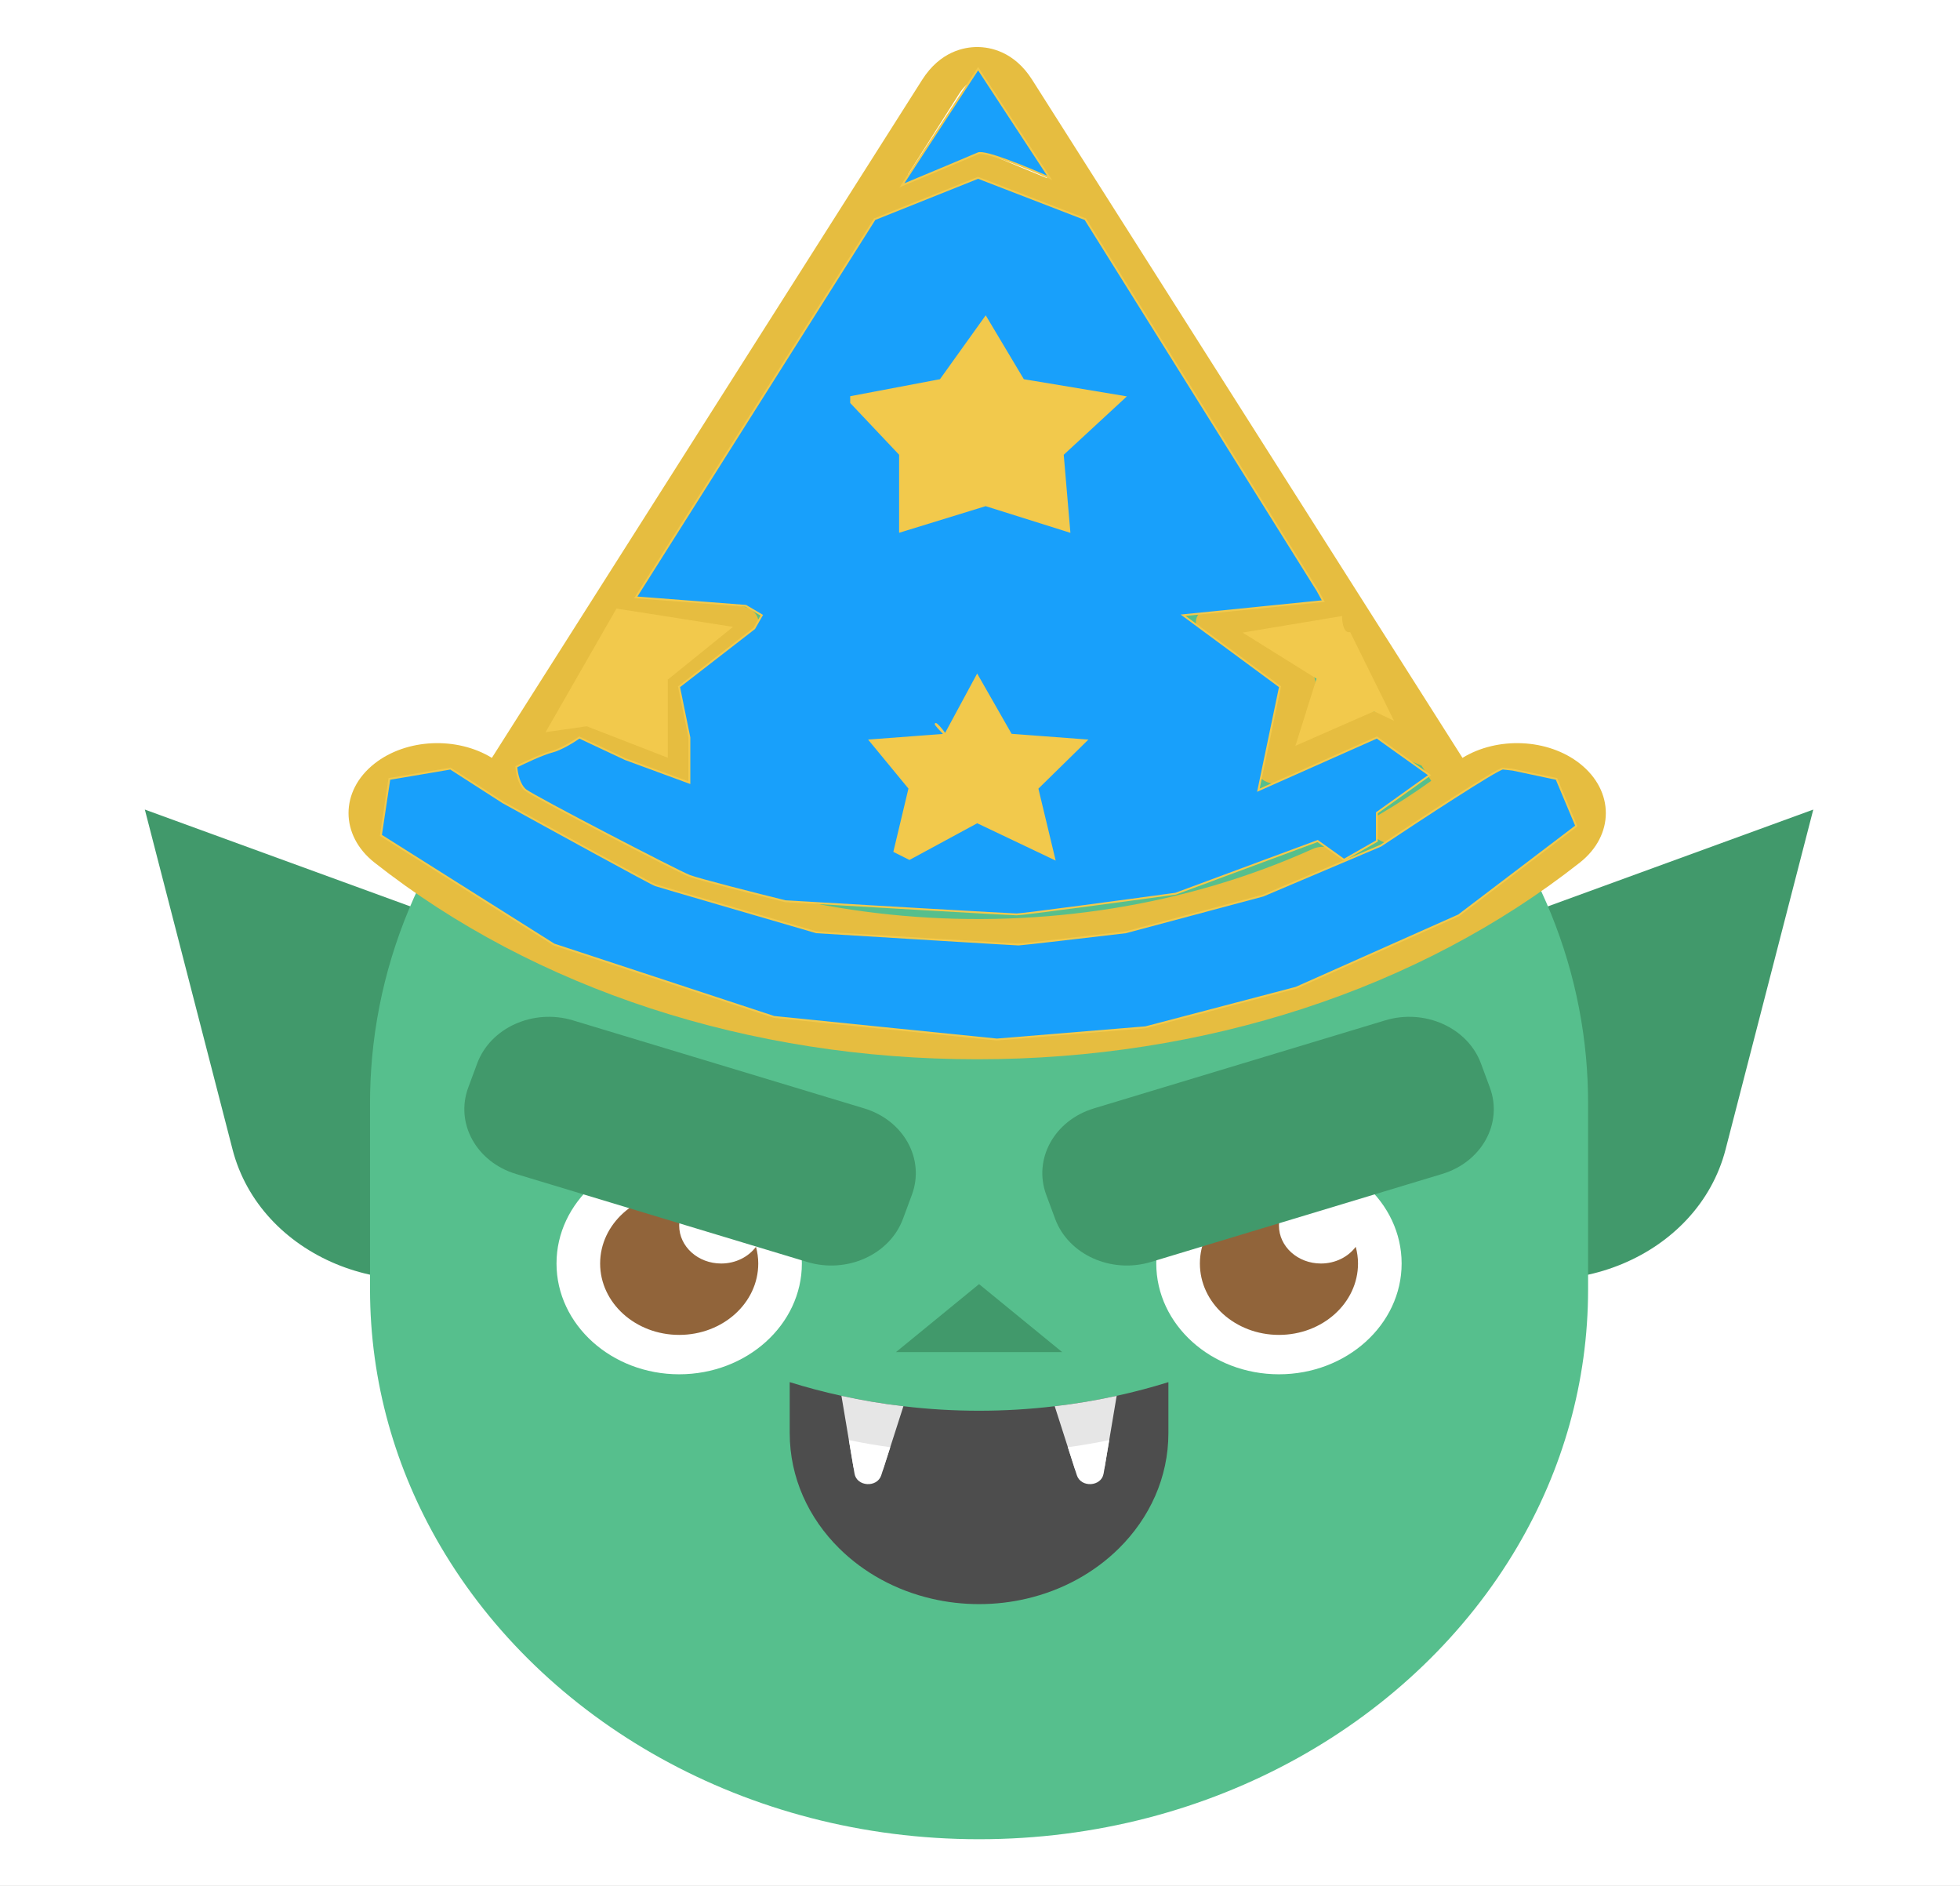
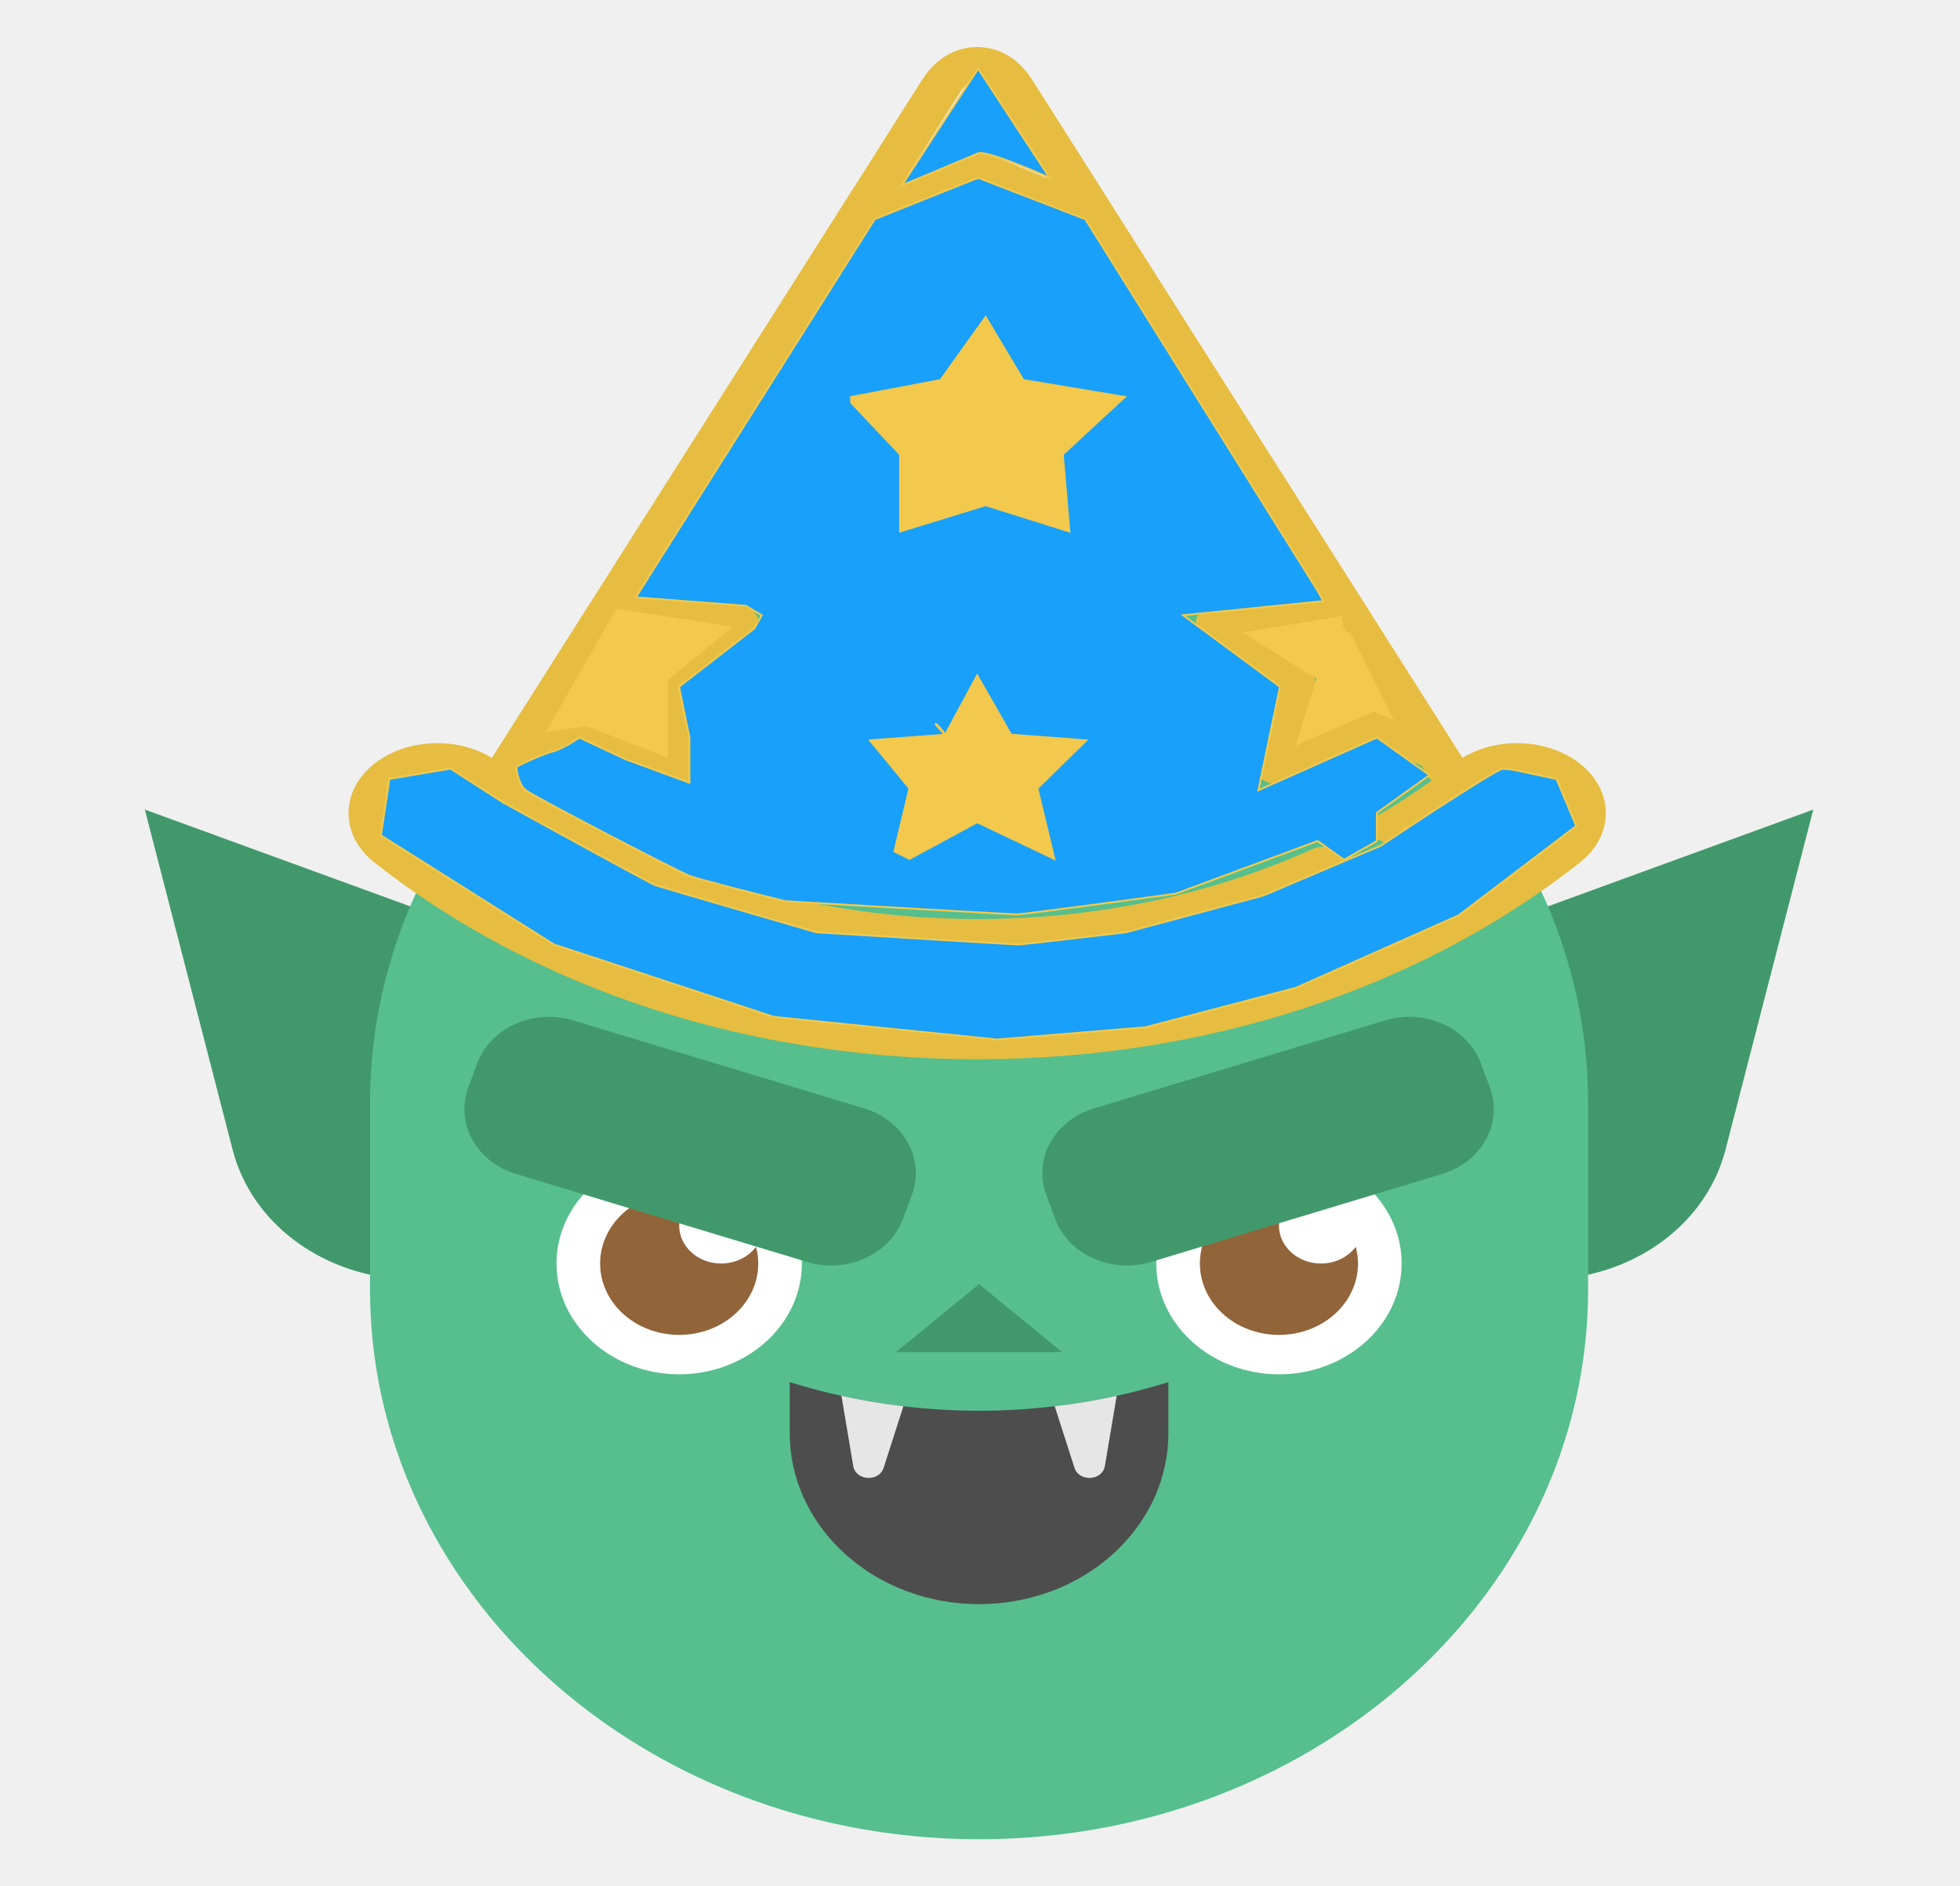
<svg xmlns="http://www.w3.org/2000/svg" width="1042" height="1002" viewBox="0 0 1042 1002" fill="none">
-   <rect width="1042" height="1002" fill="white" />
+   <rect width="1042" height="1002" fill="none" />
  <path d="M691.544 630.974L775.678 670.085C832.98 696.721 902.745 667.593 917.372 610.927L964 430.286L720.42 519.106L691.544 630.974Z" fill="#41996B" />
  <path d="M349.458 630.974L265.324 670.085C208.022 696.721 138.257 667.593 123.63 610.927L77 430.285L320.58 519.104L349.458 630.974Z" fill="#41996B" />
  <path d="M844.282 586.321V685.226C844.282 734.587 830.734 781.115 806.776 821.907C752.432 914.479 644.636 977.545 520.512 977.545C396.388 977.545 288.566 914.479 234.224 821.907C210.292 781.115 196.718 734.587 196.718 685.226V586.321C196.718 578.144 197.101 570.059 197.814 562.066C211.158 415.364 344.492 299.344 509.031 294.185C512.857 294.07 516.685 294 520.512 294C524.338 294 528.167 294.07 531.993 294.185C616.826 296.858 693.367 329.011 749.447 379.616C802.108 427.158 836.729 491.029 843.184 562.066C843.899 570.059 844.282 578.144 844.282 586.321Z" fill="#56BF8D" />
  <path d="M361.08 730.432C325.119 730.432 295.86 704.019 295.86 671.552C295.86 639.084 325.117 612.671 361.08 612.671C397.043 612.671 426.3 639.084 426.3 671.552C426.3 704.019 397.041 730.432 361.08 730.432Z" fill="white" />
  <path d="M679.932 730.432C643.971 730.432 614.712 704.019 614.712 671.552C614.712 639.084 643.969 612.671 679.932 612.671C715.893 612.671 745.152 639.084 745.152 671.552C745.152 704.019 715.893 730.432 679.932 730.432Z" fill="white" />
  <path d="M383.399 671.552C371.072 671.552 361.08 662.531 361.08 651.402C361.08 644.448 364.982 638.317 370.917 634.696C367.756 634.009 364.474 633.608 361.08 633.608C337.867 633.608 319.049 650.595 319.049 671.552C319.049 692.508 337.867 709.495 361.08 709.495C384.293 709.495 403.112 692.508 403.112 671.552C403.112 668.488 402.665 665.525 401.906 662.671C397.895 668.029 391.104 671.552 383.399 671.552Z" fill="#91643A" />
  <path d="M702.251 671.552C689.924 671.552 679.932 662.531 679.932 651.402C679.932 644.448 683.834 638.317 689.769 634.696C686.608 634.009 683.326 633.608 679.932 633.608C656.719 633.608 637.901 650.595 637.901 671.552C637.901 692.508 656.719 709.495 679.932 709.495C703.145 709.495 721.963 692.508 721.963 671.552C721.963 668.488 721.517 665.525 720.758 662.671C716.745 668.029 709.954 671.552 702.251 671.552Z" fill="#91643A" />
  <path d="M476.296 718.658L520.502 682.508L564.708 718.658H476.296Z" fill="#41996B" />
  <path d="M459.418 589.099L304.577 542.316C283.519 535.954 260.735 546.208 253.686 565.219L248.944 578.013C241.897 597.025 253.255 617.594 274.313 623.958L429.154 670.741C450.212 677.104 472.996 666.849 480.046 647.838L484.787 635.044C491.835 616.032 480.476 595.462 459.418 589.099Z" fill="#41996B" />
  <path d="M581.584 589.099L736.425 542.316C757.483 535.954 780.267 546.208 787.317 565.219L792.058 578.013C799.106 597.025 787.747 617.594 766.689 623.958L611.848 670.741C590.79 677.104 568.006 666.849 560.957 647.838L556.215 635.044C549.168 616.033 560.526 595.462 581.584 589.099Z" fill="#41996B" />
  <path d="M621.161 734.604V761.707C621.161 785.326 611.153 806.859 594.789 823.015C581.838 835.813 564.884 845.251 545.718 849.693C537.664 851.585 529.211 852.585 520.5 852.585C511.789 852.585 503.334 851.586 495.282 849.693C476.116 845.251 459.162 835.813 446.211 823.015C429.845 806.859 419.839 785.324 419.839 761.707V734.604C428.904 737.431 438.087 739.854 447.343 741.873C458.22 744.275 469.217 746.125 480.286 747.4C493.637 749.015 507.083 749.802 520.504 749.802C533.925 749.802 547.37 749.015 560.722 747.4C571.789 746.123 582.785 744.275 593.665 741.873C602.912 739.854 612.096 737.431 621.161 734.604Z" fill="#4D4D4D" />
  <path d="M480.28 747.401L473.286 769.191L469.783 780.11C467.307 787.826 454.942 787.093 453.606 779.151L451.294 765.409L450.329 759.668L447.339 741.874C458.217 744.276 469.213 746.125 480.28 747.401Z" fill="#E6E6E6" />
  <path d="M593.659 741.873L590.669 759.667L589.704 765.407L587.392 779.15C586.056 787.091 573.691 787.824 571.215 780.109L567.712 769.19L560.719 747.4C571.785 746.125 582.78 744.277 593.659 741.873Z" fill="#E6E6E6" />
  <path d="M308.002 496.07C308.002 496.07 309.69 496.411 312.857 497.047C315.997 497.745 320.647 498.664 326.477 500.034C329.408 500.669 332.613 501.522 336.136 502.262C339.645 502.952 343.437 503.7 347.492 504.498C351.531 505.288 355.776 506.222 360.254 507.149C364.762 508.015 369.577 508.784 374.541 509.661C379.525 510.483 384.633 511.581 390.002 512.391C395.367 513.167 400.913 513.972 406.614 514.797C409.452 515.225 412.327 515.657 415.24 516.096C418.173 516.421 421.14 516.749 424.14 517.079C430.145 517.685 436.219 518.565 442.436 519.196C448.683 519.635 455.008 520.189 461.404 520.75C467.788 521.428 474.307 521.516 480.838 521.921C493.906 522.81 507.216 522.74 520.504 523.043C533.794 522.736 547.101 522.788 560.168 521.901C566.701 521.499 573.218 521.388 579.602 520.721C586 520.171 592.321 519.597 598.568 519.162C604.785 518.54 610.857 517.645 616.862 517.041C619.863 516.711 622.829 516.383 625.762 516.06C628.673 515.621 631.548 515.186 634.386 514.755C640.087 513.931 645.633 513.128 650.998 512.351C656.366 511.541 661.477 510.453 666.457 509.623C671.425 508.746 676.229 507.988 680.752 507.111C685.267 506.172 689.553 505.281 693.578 504.444C697.63 503.648 701.415 502.856 704.958 502.203C708.466 501.472 711.63 500.631 714.549 500.003C720.343 498.65 724.991 497.734 728.135 497.04C731.31 496.402 733.004 496.061 733.004 496.061C733.004 496.061 731.53 496.872 728.766 498.392C725.972 499.855 721.91 502.103 716.62 504.777C713.979 506.124 711.06 507.646 707.813 509.157C704.545 510.62 700.964 512.113 697.148 513.759C693.304 515.363 689.213 517.073 684.902 518.873C680.55 520.596 675.851 522.089 670.996 523.826C666.113 525.481 661.036 527.277 655.7 528.909C650.309 530.391 644.737 531.926 639.009 533.501C636.137 534.29 633.22 535.074 630.25 535.805C627.255 536.443 624.225 537.089 621.159 537.741C615.027 539.055 608.735 540.33 602.313 541.527C595.859 542.554 589.269 543.467 582.597 544.421C575.941 545.532 569.118 545.971 562.257 546.57C548.548 548.078 534.515 548.096 520.508 548.54C506.501 548.092 492.47 548.058 478.761 546.552C471.898 545.955 465.079 545.493 458.423 544.394C451.749 543.451 445.163 542.517 438.709 541.495C432.285 540.306 425.997 539.016 419.865 537.705C416.801 537.053 413.769 536.409 410.774 535.771C407.804 535.047 404.889 534.249 402.017 533.464C396.277 531.883 390.691 530.404 385.326 528.871C379.99 527.24 374.911 525.452 370.03 523.792C365.171 522.055 360.482 520.573 356.114 518.841C351.763 517.028 347.635 515.363 343.805 513.712C339.972 512.065 336.386 510.568 333.116 509.105C329.883 507.601 327.006 506.093 324.377 504.754C319.12 502.097 315.062 499.853 312.262 498.392C309.482 496.881 308.002 496.07 308.002 496.07Z" fill="#41996B" />
  <path d="M339.928 422.859C339.928 422.859 341.364 423.148 344.053 423.689C346.722 424.281 350.673 425.062 355.625 426.228C358.115 426.767 360.84 427.493 363.832 428.123C366.813 428.709 370.038 429.343 373.481 430.023C376.914 430.695 380.522 431.487 384.327 432.276C388.157 433.013 392.25 433.666 396.467 434.411C400.703 435.11 405.044 436.043 409.605 436.733C414.164 437.392 418.876 438.075 423.721 438.778C426.132 439.142 428.576 439.51 431.05 439.882C433.542 440.159 436.064 440.436 438.614 440.718C443.717 441.234 448.878 441.98 454.16 442.516C459.468 442.889 464.843 443.36 470.278 443.837C475.703 444.414 481.241 444.488 486.793 444.832C497.897 445.587 509.207 445.528 520.5 445.786C531.793 445.526 543.101 445.571 554.205 444.816C559.757 444.475 565.293 444.38 570.718 443.814C576.155 443.346 581.527 442.858 586.834 442.487C592.116 441.958 597.277 441.198 602.378 440.686C604.928 440.404 607.45 440.128 609.942 439.852C612.416 439.477 614.858 439.108 617.269 438.744C622.114 438.043 626.826 437.36 631.385 436.701C635.947 436.012 640.289 435.087 644.523 434.383C648.744 433.637 652.825 432.993 656.671 432.249C660.51 431.452 664.15 430.695 667.571 429.983C671.014 429.308 674.231 428.633 677.241 428.08C680.224 427.457 682.91 426.744 685.391 426.212C690.315 425.062 694.265 424.283 696.935 423.693C699.634 423.151 701.072 422.861 701.072 422.861C701.072 422.861 699.819 423.549 697.472 424.84C695.097 426.084 691.646 427.993 687.15 430.267C684.906 431.41 682.426 432.703 679.666 433.988C676.888 435.232 673.846 436.5 670.603 437.898C667.337 439.262 663.862 440.714 660.196 442.243C656.497 443.708 652.505 444.977 648.379 446.453C644.231 447.858 639.914 449.385 635.381 450.771C630.8 452.031 626.064 453.335 621.197 454.674C618.756 455.344 616.278 456.009 613.754 456.631C611.211 457.173 608.633 457.721 606.03 458.277C600.82 459.394 595.472 460.477 590.015 461.495C584.533 462.368 578.931 463.142 573.262 463.953C567.607 464.896 561.809 465.27 555.979 465.779C544.328 467.059 532.404 467.076 520.502 467.454C508.6 467.074 496.676 467.043 485.026 465.765C479.194 465.258 473.399 464.863 467.742 463.931C462.071 463.13 456.473 462.338 450.991 461.468C445.532 460.459 440.188 459.362 434.978 458.248C432.375 457.695 429.799 457.146 427.254 456.605C424.728 455.988 422.252 455.31 419.811 454.643C414.934 453.301 410.186 452.044 405.627 450.741C401.094 449.355 396.777 447.835 392.629 446.424C388.499 444.947 384.515 443.688 380.804 442.217C377.107 440.677 373.6 439.262 370.343 437.859C367.087 436.458 364.039 435.186 361.259 433.943C358.511 432.665 356.066 431.383 353.832 430.247C349.366 427.99 345.915 426.082 343.538 424.84C341.185 423.548 339.928 422.859 339.928 422.859Z" fill="#41996B" />
-   <path d="M451.294 765.407C458.594 766.917 465.917 768.191 473.288 769.191L468.518 784.058C466.34 790.843 455.466 790.198 454.291 783.214L451.294 765.407Z" fill="white" />
-   <path d="M589.704 765.407L586.707 783.214C585.532 790.198 574.658 790.843 572.48 784.058L567.71 769.191C575.081 768.191 582.402 766.915 589.704 765.407Z" fill="white" />
+   <path d="M451.294 765.407C458.594 766.917 465.917 768.191 473.288 769.191L468.518 784.058C466.34 790.843 455.466 790.198 454.291 783.214L451.294 765.407Z" fill="none" />
+   <path d="M589.704 765.407L586.707 783.214C585.532 790.198 574.658 790.843 572.48 784.058L567.71 769.191C575.081 768.191 582.402 766.915 589.704 765.407Z" fill="none" />
  <path fill-rule="evenodd" clip-rule="evenodd" d="M604.627 201.976L552.559 196.015L529.274 158.851C527.437 155.921 523.649 154.065 519.5 154.065C515.351 154.065 511.563 155.921 509.726 158.851L486.441 196.015L434.374 201.976C430.268 202.445 426.858 204.71 425.576 207.818C424.294 210.926 425.364 214.338 428.333 216.618L466.01 245.547L457.115 286.395C456.414 289.616 458.094 292.871 461.451 294.791C464.806 296.712 469.255 296.966 472.928 295.445L519.5 276.16L566.071 295.446C567.666 296.106 569.407 296.431 571.141 296.431C573.4 296.431 575.65 295.878 577.548 294.791C580.905 292.87 582.585 289.616 581.884 286.395L572.989 245.547L610.665 216.618C613.635 214.337 614.704 210.926 613.423 207.818C612.143 204.711 608.732 202.446 604.627 201.976ZM553.672 236.403C551.103 238.375 549.93 241.218 550.537 244.003L556.667 272.154L524.572 258.863C522.983 258.206 521.241 257.877 519.5 257.877C517.759 257.877 516.017 258.206 514.428 258.863L482.333 272.154L488.463 244.003C489.069 241.218 487.898 238.375 485.328 236.403L459.363 216.466L495.246 212.359C498.796 211.953 501.864 210.197 503.453 207.662L519.5 182.05L535.548 207.662C537.136 210.196 540.204 211.953 543.754 212.359L579.638 216.466L553.672 236.403Z" fill="#E6BD40" />
  <path fill-rule="evenodd" clip-rule="evenodd" d="M604.584 379.401L552.516 373.441L529.232 336.277C527.395 333.346 523.606 331.491 519.458 331.491C515.309 331.491 511.52 333.346 509.683 336.277L486.399 373.441L434.331 379.401C430.226 379.871 426.815 382.136 425.534 385.244C424.252 388.351 425.321 391.764 428.292 394.044L465.967 422.972L457.072 463.82C456.372 467.041 458.052 470.297 461.408 472.217C464.764 474.137 469.212 474.391 472.886 472.87L519.458 453.586L566.028 472.871C567.624 473.532 569.365 473.857 571.098 473.857C573.358 473.857 575.608 473.304 577.505 472.217C580.862 470.296 582.542 467.041 581.842 463.82L572.947 422.972L610.622 394.044C613.592 391.763 614.662 388.351 613.38 385.244C612.1 382.137 608.689 379.872 604.584 379.401ZM553.629 413.829C551.06 415.801 549.887 418.643 550.495 421.428L556.624 449.579L524.529 436.288C522.941 435.631 521.199 435.303 519.458 435.303C517.717 435.303 515.974 435.631 514.386 436.288L482.291 449.579L488.42 421.428C489.026 418.643 487.855 415.801 485.286 413.829L459.32 393.892L495.204 389.785C498.754 389.378 501.822 387.622 503.41 385.088L519.458 359.476L535.505 385.088C537.094 387.621 540.161 389.378 543.711 389.785L579.595 393.892L553.629 413.829Z" fill="#E6BD40" />
  <path fill-rule="evenodd" clip-rule="evenodd" d="M777.504 402.804C796.019 391.439 822.886 392.448 839.901 405.848C858.316 420.354 858.316 443.956 839.901 458.461C754.318 525.873 640.532 563 519.5 563C398.468 563 284.682 525.873 199.099 458.461C180.684 443.956 180.684 420.354 199.099 405.849C216.116 392.447 242.982 391.441 261.496 402.804L462.592 85.994C462.615 85.959 462.637 85.923 462.66 85.888L490.255 42.415C499.873 27.263 512.706 25 519.5 25C526.294 25 539.127 27.263 548.744 42.416L576.342 85.892C576.363 85.924 576.384 85.958 576.404 85.991L777.504 402.804ZM519.5 545.83C634.709 545.83 743.023 510.489 824.489 446.319C834.404 438.509 834.404 425.801 824.489 417.991C814.573 410.182 798.44 410.179 788.524 417.991C786.379 419.68 784.196 421.343 781.999 422.994C781.874 423.093 781.744 423.188 781.614 423.281C770.492 431.611 758.726 439.44 746.516 446.6C741.686 449.428 734.859 448.642 731.265 444.839C727.671 441.035 728.671 435.658 733.5 432.826C742.944 427.288 752.107 421.321 760.888 415.02L755.751 406.927L730.213 396.352L683.641 415.638C682.047 416.298 680.304 416.624 678.571 416.624C676.311 416.624 674.063 416.071 672.164 414.984C668.807 413.064 667.127 409.809 667.827 406.587L676.722 365.739L639.047 336.811C636.077 334.531 635.007 331.119 636.289 328.011C637.57 324.903 640.981 322.638 645.086 322.168L697.154 316.208L697.657 315.406L572.915 118.887C572.328 118.962 571.735 119.006 571.141 119.006C569.407 119.006 567.666 118.681 566.07 118.02L519.5 98.735L472.928 118.02C470.788 118.905 468.387 119.172 466.091 118.874L341.342 315.404L341.845 316.207L393.912 322.167C398.018 322.636 401.428 324.902 402.71 328.01C403.992 331.117 402.922 334.529 399.952 336.81L362.276 365.738L371.171 406.586C371.872 409.807 370.192 413.062 366.835 414.982C364.937 416.07 362.688 416.623 360.428 416.623C358.694 416.623 356.953 416.298 355.358 415.637L308.787 396.352L283.249 406.927L278.113 415.018C392.475 496.995 562.625 512.241 697.875 451.216C703.098 448.858 709.758 450.284 712.75 454.398C715.742 458.512 713.933 463.758 708.71 466.115C649.802 492.695 584.641 505.637 519.907 505.638C424.264 505.639 329.543 477.392 257.205 423.157C257.169 423.13 257.135 423.103 257.1 423.077C254.872 421.404 252.662 419.711 250.477 417.99C240.561 410.181 224.428 410.178 214.512 417.99C204.596 425.8 204.596 438.509 214.512 446.319C295.977 510.489 404.291 545.83 519.5 545.83ZM529.248 50.094C525.773 44.621 521.848 42.17 519.5 42.17C517.152 42.17 513.227 44.621 509.751 50.094L482.81 92.537L482.333 94.727L514.428 81.436C517.604 80.122 521.395 80.122 524.572 81.436L556.665 94.727L556.189 92.537L529.248 50.094ZM735.283 379.054L739.047 380.612L708.238 332.076C707.507 332.293 706.747 332.46 705.958 332.551L670.074 336.658L696.04 356.595C698.609 358.567 699.78 361.409 699.174 364.194L693.045 392.345L725.14 379.054C728.316 377.74 732.108 377.74 735.283 379.054ZM368.925 336.658L333.041 332.551C332.252 332.46 331.492 332.293 330.761 332.074L299.952 380.611L303.716 379.053C306.891 377.739 310.682 377.739 313.859 379.053L345.954 392.345L339.825 364.194C339.217 361.409 340.39 358.567 342.959 356.595L368.925 336.658Z" fill="#E6BD40" />
  <path d="M609 546L530 552.5L411.5 540.5L294.5 502L202.5 444L207 414L239.5 408.5L267.5 426.5C293.5 440.833 346.1 469.7 348.5 470.5C350.9 471.3 406.5 487.5 434 495.5C469.167 497.667 539.9 502 541.5 502C543.1 502 580.167 497.667 598.5 495.5L671.5 476L734 449.5C754.5 435.833 796.2 408.5 799 408.5C799.35 408.5 803.884 409.004 804.227 409.077L827.5 414L838 439L775.5 486.5L689 525L609 546Z" fill="#18A0FB" stroke="#F2C94C" />
  <path d="M714.5 457L732 447V432L760 412L732 392L669 420L680.5 365L629 327L703.5 319.5L700.5 314L577 116.5L520 94.5L465 116.5L338 317.5L396.5 322L405 327L401 334L361 365L366.5 392V416L332.5 403.5L308 392C305.167 394 298.3 398.3 293.5 399.5C288.7 400.7 278.833 405.333 274.5 407.5C274.667 410.5 275.9 417.2 279.5 420C284 423.5 360 463 366.5 465.5C371.7 467.5 402.667 475.333 417.5 479C457.167 481.333 537.3 486 540.5 486C543.7 486 598.167 478.667 625 475L700.5 447L714.5 457Z" fill="#18A0FB" />
  <path d="M520 81.5C523.6 79.9 546.833 89.5 558 94.5L520 36.5L479.5 98.5C491.5 93.5 516.4 83.1 520 81.5Z" fill="#18A0FB" />
  <path d="M714.5 457L732 447V432L760 412L732 392L669 420L680.5 365L629 327L703.5 319.5L700.5 314L577 116.5L520 94.5L465 116.5L338 317.5L396.5 322L405 327L401 334L361 365L366.5 392V416L332.5 403.5L308 392C305.167 394 298.3 398.3 293.5 399.5C288.7 400.7 278.833 405.333 274.5 407.5C274.667 410.5 275.9 417.2 279.5 420C284 423.5 360 463 366.5 465.5C371.7 467.5 402.667 475.333 417.5 479C457.167 481.333 537.3 486 540.5 486C543.7 486 598.167 478.667 625 475L700.5 447L714.5 457Z" stroke="#F2C94C" />
  <path d="M520 81.5C523.6 79.9 546.833 89.5 558 94.5L520 36.5L479.5 98.5C491.5 93.5 516.4 83.1 520 81.5Z" stroke="#F2C94C" />
  <path d="M462.5 393.5L502.445 390.504C493.492 381.516 498.493 384.308 502.5 390.5L519.5 359L537.5 390.5L577.5 393.5L551.5 419L560.5 456.5L519.5 437L483.5 456.5L475.5 452.5L483.5 419L462.5 393.5Z" fill="#F2C94C" />
  <path d="M502.5 390.5L462.5 393.5L483.5 419L475.5 452.5L483.5 456.5L519.5 437L560.5 456.5L551.5 419L577.5 393.5L537.5 390.5L519.5 359L502.5 390.5ZM502.5 390.5C498.1 383.7 492.5 381 505.5 393.5L537.5 400.5" stroke="#F2C94C" />
  <path d="M500 202L452.5 211V214L478.5 241.5V282.5L524 268.5L568.5 282.5L565 241.5L598 211L544 202L524 168.5L500 202Z" fill="#F2C94C" stroke="#F2C94C" />
  <path d="M713 328C713 331 713.9 336.9 717.5 336.5L740 382L730.5 377.5L689.5 395.5L700.5 360.5L662 336.5L713 328Z" fill="#F2C94C" stroke="#F2C94C" />
  <path d="M388.5 333.5L328 324L291 388.5L312 385.5L354.5 402V361L388.5 333.5Z" fill="#F2C94C" stroke="#F2C94C" />
</svg>
